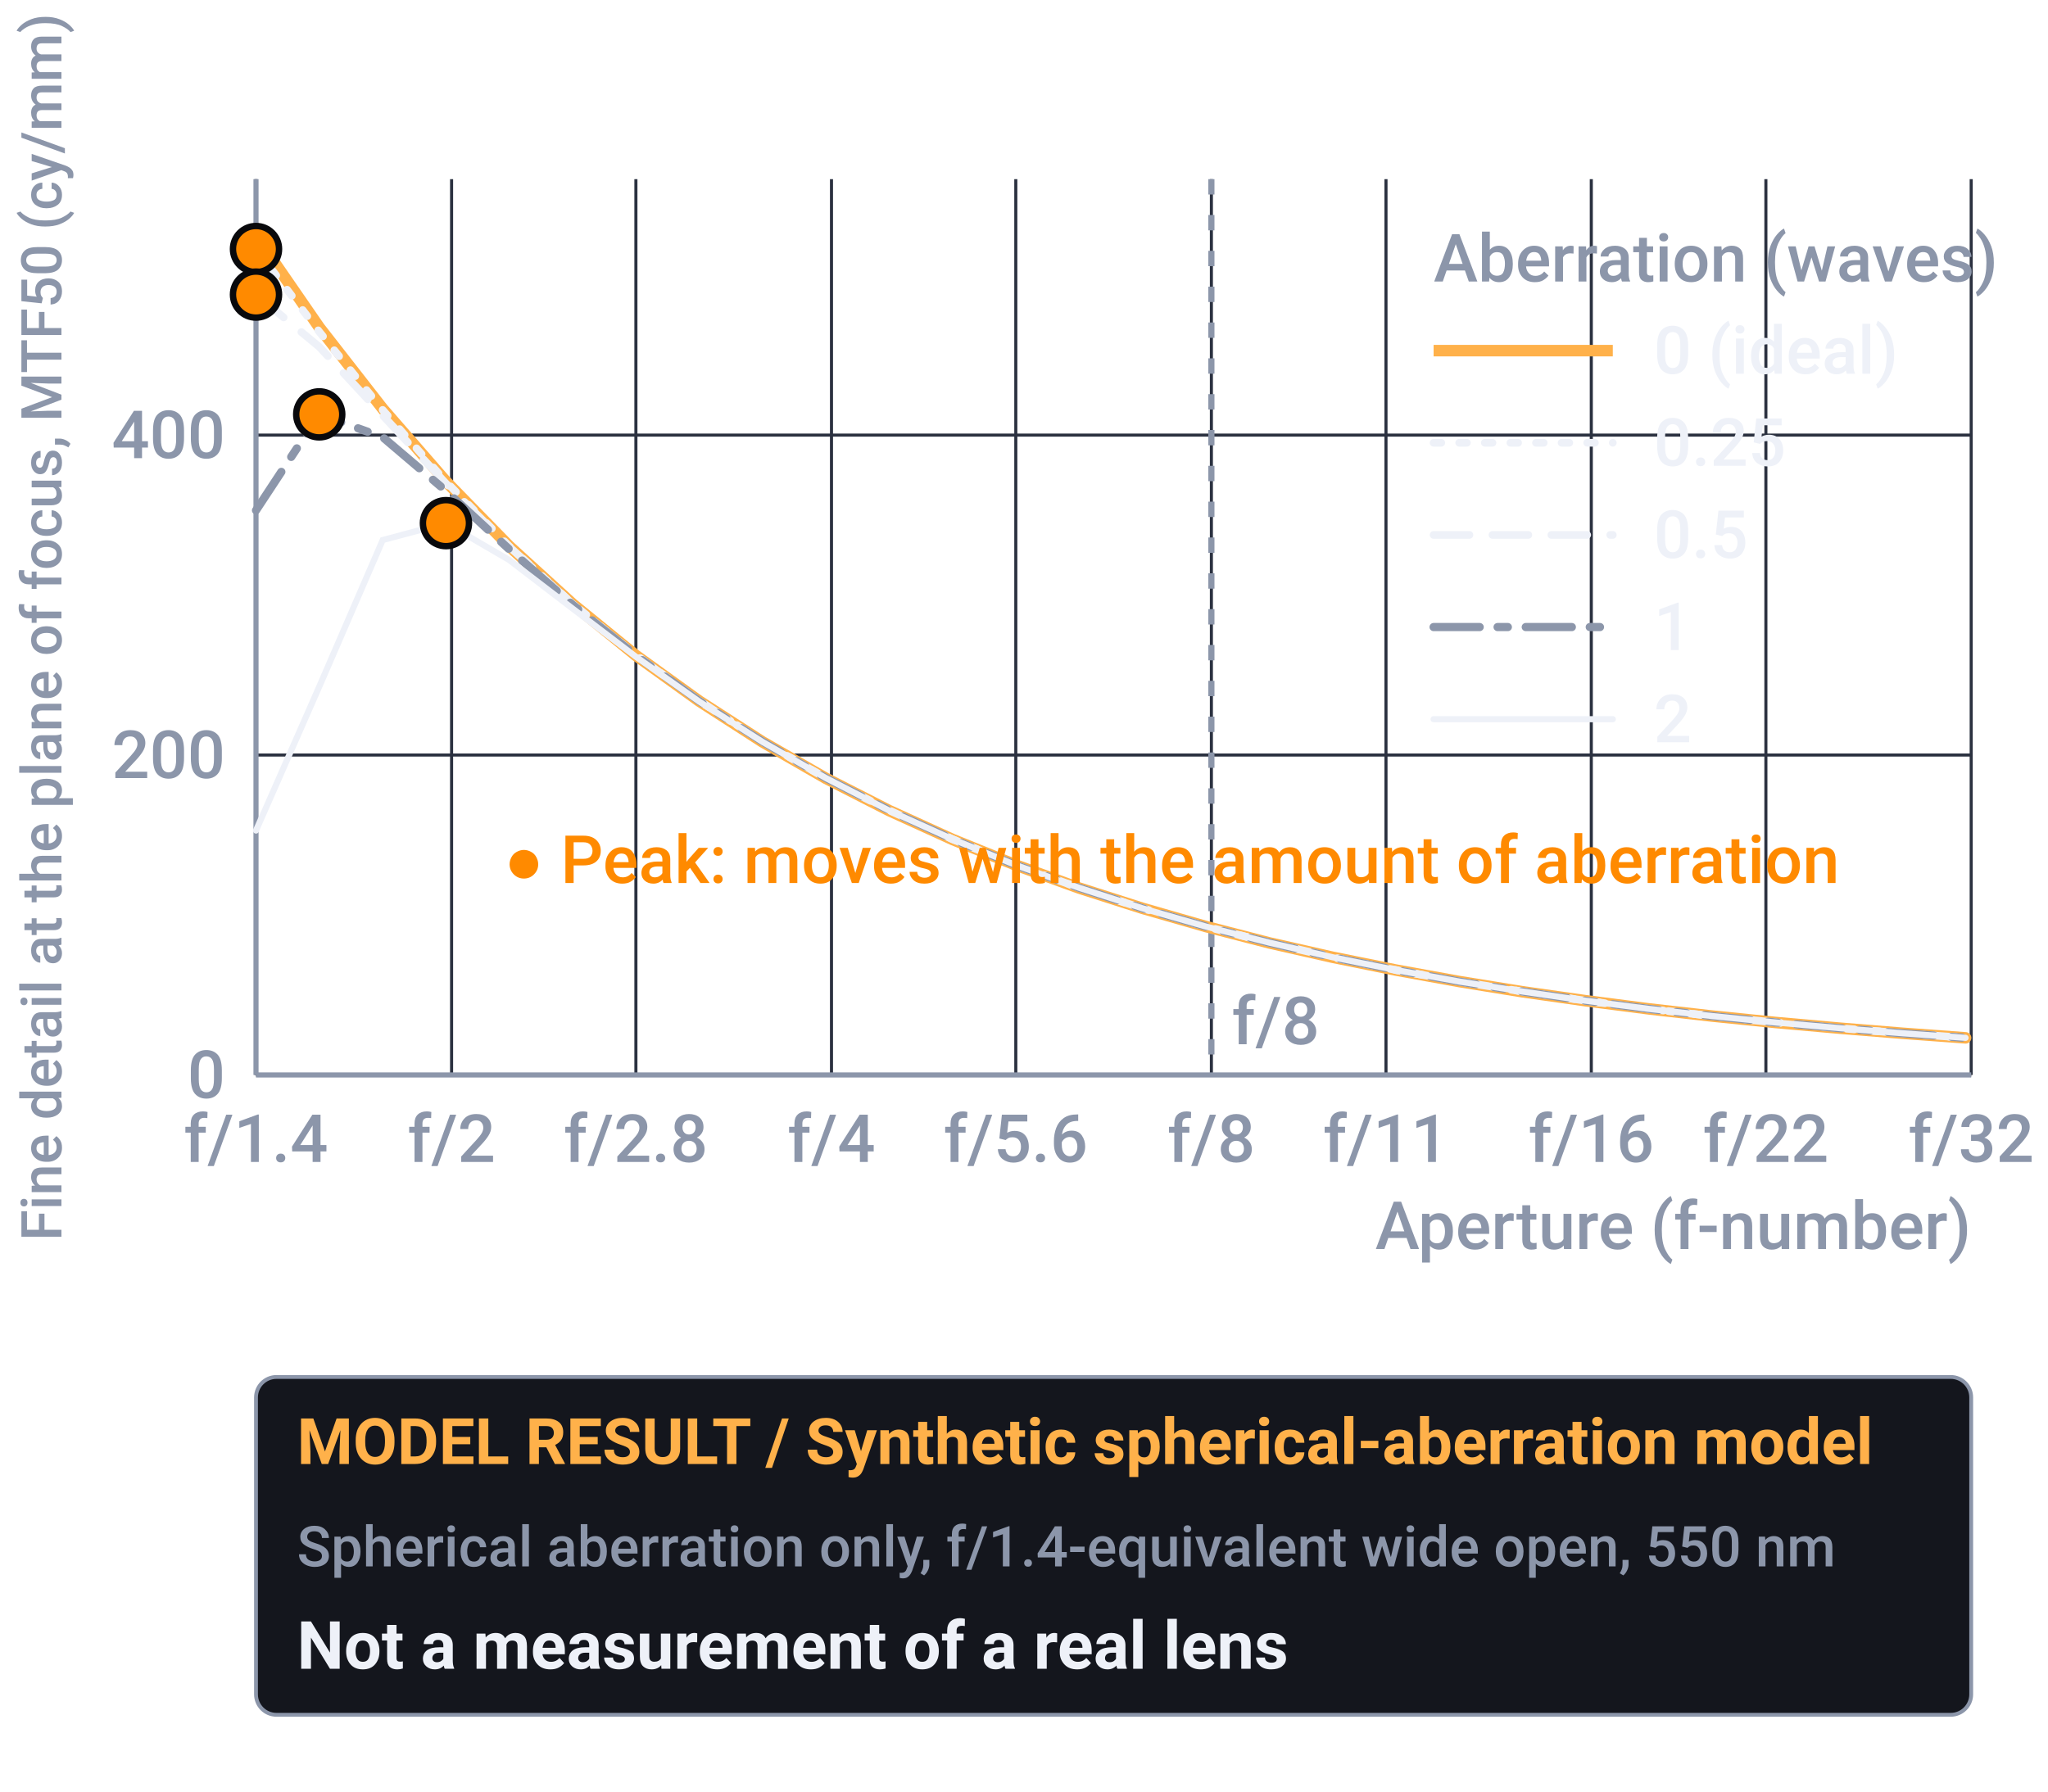
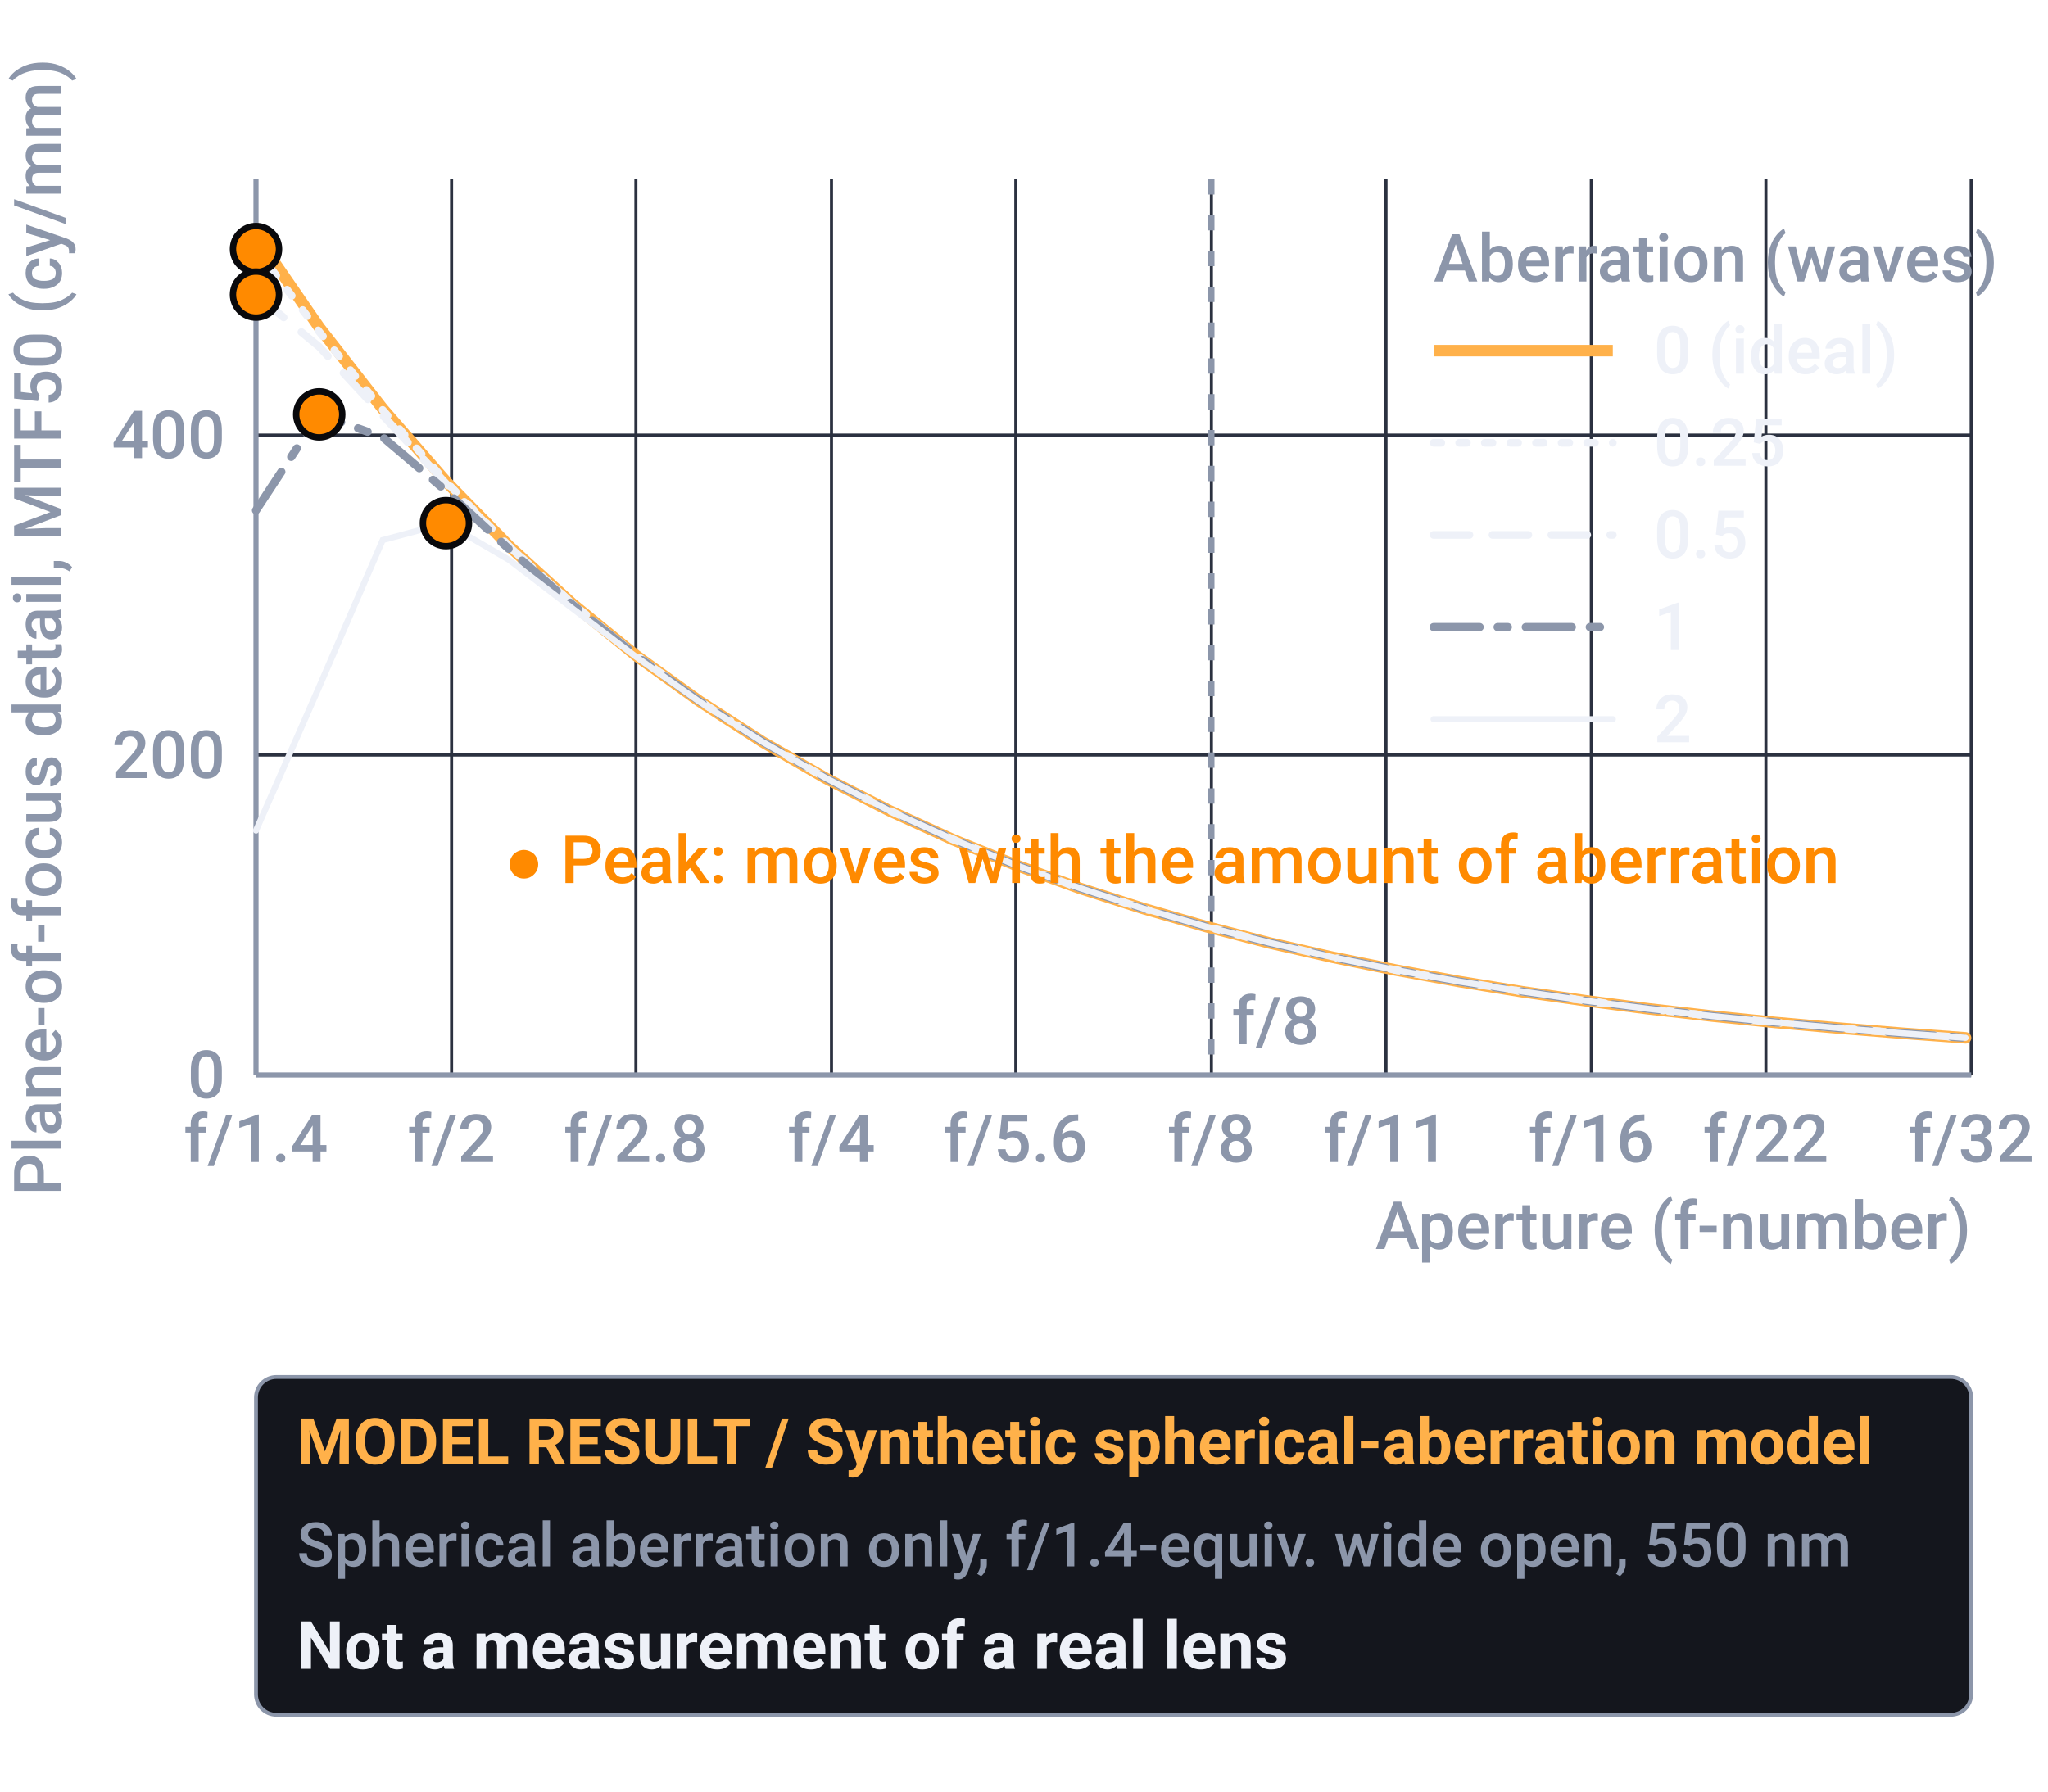
<svg xmlns="http://www.w3.org/2000/svg" viewBox="0 0 800 700" width="800" height="700" role="img" aria-labelledby="t">
  <g font-family="system-ui,-apple-system,'Segoe UI',Roboto,'Helvetica Neue','Hiragino Sans','Noto Sans JP',Arial,sans-serif">
    <line x1="100.0" y1="70.0" x2="100.0" y2="420.0" stroke="#2b3140" stroke-width="1.2" />
    <text x="100.0" y="454.0" fill="#8c96aa" font-size="26" font-weight="500" text-anchor="middle">f/1.4</text>
    <line x1="176.4" y1="70.0" x2="176.4" y2="420.0" stroke="#2b3140" stroke-width="1.2" />
    <text x="176.4" y="454.0" fill="#8c96aa" font-size="26" font-weight="500" text-anchor="middle">f/2</text>
    <line x1="248.4" y1="70.0" x2="248.4" y2="420.0" stroke="#2b3140" stroke-width="1.2" />
    <text x="248.4" y="454.0" fill="#8c96aa" font-size="26" font-weight="500" text-anchor="middle">f/2.8</text>
    <line x1="324.8" y1="70.0" x2="324.8" y2="420.0" stroke="#2b3140" stroke-width="1.2" />
    <text x="324.8" y="454.0" fill="#8c96aa" font-size="26" font-weight="500" text-anchor="middle">f/4</text>
    <line x1="396.8" y1="70.0" x2="396.8" y2="420.0" stroke="#2b3140" stroke-width="1.2" />
    <text x="396.8" y="454.0" fill="#8c96aa" font-size="26" font-weight="500" text-anchor="middle">f/5.6</text>
    <line x1="473.2" y1="70.0" x2="473.2" y2="420.0" stroke="#2b3140" stroke-width="1.2" />
    <text x="473.2" y="454.0" fill="#8c96aa" font-size="26" font-weight="500" text-anchor="middle">f/8</text>
    <line x1="541.4" y1="70.0" x2="541.4" y2="420.0" stroke="#2b3140" stroke-width="1.2" />
    <text x="541.4" y="454.0" fill="#8c96aa" font-size="26" font-weight="500" text-anchor="middle">f/11</text>
    <line x1="621.6" y1="70.0" x2="621.6" y2="420.0" stroke="#2b3140" stroke-width="1.2" />
    <text x="621.6" y="454.0" fill="#8c96aa" font-size="26" font-weight="500" text-anchor="middle">f/16</text>
    <line x1="689.8" y1="70.0" x2="689.8" y2="420.0" stroke="#2b3140" stroke-width="1.2" />
    <text x="689.8" y="454.0" fill="#8c96aa" font-size="26" font-weight="500" text-anchor="middle">f/22</text>
    <line x1="770.0" y1="70.0" x2="770.0" y2="420.0" stroke="#2b3140" stroke-width="1.2" />
    <text x="770.0" y="454.0" fill="#8c96aa" font-size="26" font-weight="500" text-anchor="middle">f/32</text>
    <line x1="100.0" y1="420.0" x2="770.0" y2="420.0" stroke="#2b3140" stroke-width="1.2" />
    <text x="88.0" y="429.0" fill="#8c96aa" font-size="26" font-weight="500" text-anchor="end">0</text>
    <line x1="100.0" y1="295.0" x2="770.0" y2="295.0" stroke="#2b3140" stroke-width="1.2" />
    <text x="88.0" y="304.0" fill="#8c96aa" font-size="26" font-weight="500" text-anchor="end">200</text>
    <line x1="100.0" y1="170.0" x2="770.0" y2="170.0" stroke="#2b3140" stroke-width="1.2" />
    <text x="88.0" y="179.0" fill="#8c96aa" font-size="26" font-weight="500" text-anchor="end">400</text>
    <line x1="100.0" y1="420.0" x2="770.0" y2="420.0" stroke="#8c96aa" stroke-width="2" />
    <line x1="100.0" y1="70.0" x2="100.0" y2="420.0" stroke="#8c96aa" stroke-width="2" />
    <text x="770.0" y="488.0" fill="#8c96aa" font-size="26" font-weight="500" text-anchor="end">Aperture (f-number)</text>
-     <text transform="translate(24 245.0) rotate(-90)" fill="#8c96aa" font-size="22" font-weight="500" text-anchor="middle">Fine detail at the plane of focus, MTF50 (cy/mm)</text>
+     <text transform="translate(24 245.0) rotate(-90)" fill="#8c96aa" font-size="26" font-weight="500" text-anchor="middle">Plane-of-focus detail, MTF50 (cy/mm)</text>
    <line x1="473.2" y1="70.0" x2="473.2" y2="420.0" stroke="#8c96aa" stroke-width="2.4" stroke-dasharray="6 8" />
    <text x="481.2" y="408.0" fill="#8c96aa" font-size="26" font-weight="500" text-anchor="start">f/8</text>
    <polyline points="100.0,92.1 124.7,127.9 149.5,159.7 174.2,188.1 198.9,213.4 223.7,236.0 248.4,256.1 273.1,273.9 297.9,289.9 322.6,304.1 347.3,316.7 372.1,328.0 396.8,338.0 421.6,347.0 446.3,354.9 471.0,362.0 495.8,368.4 520.5,374.0 545.2,379.0 570.0,383.5 594.7,387.5 619.4,391.0 644.2,394.2 668.9,397.0 693.6,399.5 718.4,401.7 743.1,403.7 767.8,405.5" fill="none" stroke="#ffb14a" stroke-width="4.5" stroke-linecap="round" />
    <polyline points="100.0,97.3 124.7,129.6 149.5,160.2 174.2,188.2 198.9,213.4 223.7,235.9 248.4,255.9 273.1,273.8 297.9,289.8 322.6,304.0 347.3,316.6 372.1,327.9 396.8,338.0 421.6,346.9 446.3,354.9 471.0,362.0 495.8,368.3 520.5,374.0 545.2,379.0 570.0,383.5 594.7,387.4 619.4,391.0 644.2,394.2 668.9,397.0 693.6,399.5 718.4,401.7 743.1,403.7 767.8,405.5" fill="none" stroke="#eef1f8" stroke-width="3.0" stroke-dasharray="3 7" stroke-linecap="round" />
    <polyline points="100.0,115.1 124.7,135.5 149.5,162.3 174.2,188.9 198.9,213.6 223.7,236.0 248.4,256.0 273.1,273.8 297.9,289.8 322.6,304.0 347.3,316.6 372.1,327.9 396.8,338.0 421.6,346.9 446.3,354.9 471.0,362.0 495.8,368.3 520.5,374.0 545.2,379.0 570.0,383.5 594.7,387.4 619.4,391.0 644.2,394.2 668.9,397.0 693.6,399.5 718.4,401.7 743.1,403.7 767.8,405.5" fill="none" stroke="#eef1f8" stroke-width="3.0" stroke-dasharray="14 9" stroke-linecap="round" />
    <polyline points="100.0,199.4 124.7,161.9 149.5,170.8 174.2,191.8 198.9,214.6 223.7,236.3 248.4,256.1 273.1,273.9 297.9,289.8 322.6,304.0 347.3,316.6 372.1,327.9 396.8,338.0 421.6,346.9 446.3,354.9 471.0,362.0 495.8,368.3 520.5,374.0 545.2,379.0 570.0,383.5 594.7,387.4 619.4,391.0 644.2,394.2 668.9,397.0 693.6,399.5 718.4,401.7 743.1,403.7 767.8,405.5" fill="none" stroke="#8c96aa" stroke-width="3.2" stroke-dasharray="18 7 4 7" stroke-linecap="round" />
    <polyline points="100.0,324.5 124.7,268.3 149.5,211.0 174.2,204.4 198.9,218.8 223.7,237.8 248.4,256.6 273.1,274.1 297.9,289.9 322.6,304.0 347.3,316.7 372.1,327.9 396.8,338.0 421.6,346.9 446.3,354.9 471.0,362.0 495.8,368.3 520.5,374.0 545.2,379.0 570.0,383.5 594.7,387.4 619.4,391.0 644.2,394.2 668.9,397.0 693.6,399.5 718.4,401.7 743.1,403.7 767.8,405.5" fill="none" stroke="#eef1f8" stroke-width="2.4" stroke-linecap="round" />
    <circle cx="100.0" cy="97.3" r="9" fill="#ff8a00" stroke="#09090c" stroke-width="2.5" />
    <circle cx="100.0" cy="115.1" r="9" fill="#ff8a00" stroke="#09090c" stroke-width="2.5" />
    <circle cx="124.7" cy="161.9" r="9" fill="#ff8a00" stroke="#09090c" stroke-width="2.5" />
    <circle cx="174.2" cy="204.4" r="9" fill="#ff8a00" stroke="#09090c" stroke-width="2.5" />
    <text x="196.8" y="345.0" fill="#ff8a00" font-size="26" font-weight="500" text-anchor="start">● Peak: moves with the amount of aberration</text>
    <text x="560.0" y="110.0" fill="#8c96aa" font-size="26" font-weight="500" text-anchor="start">Aberration (waves)</text>
    <polyline points="560.0,137.0 630.0,137.0" fill="none" stroke="#ffb14a" stroke-width="4.5" />
    <text x="646.0" y="146.0" fill="#eef1f8" font-size="26" font-weight="500" text-anchor="start">0 (ideal)</text>
    <polyline points="560.0,173.0 630.0,173.0" fill="none" stroke="#eef1f8" stroke-width="3.0" stroke-dasharray="3 7" stroke-linecap="round" />
    <text x="646.0" y="182.0" fill="#eef1f8" font-size="26" font-weight="500" text-anchor="start">0.25</text>
    <polyline points="560.0,209.0 630.0,209.0" fill="none" stroke="#eef1f8" stroke-width="3.0" stroke-dasharray="14 9" stroke-linecap="round" />
    <text x="646.0" y="218.0" fill="#eef1f8" font-size="26" font-weight="500" text-anchor="start">0.5</text>
    <polyline points="560.0,245.0 630.0,245.0" fill="none" stroke="#8c96aa" stroke-width="3.2" stroke-dasharray="18 7 4 7" stroke-linecap="round" />
    <text x="646.0" y="254.0" fill="#eef1f8" font-size="26" font-weight="500" text-anchor="start">1</text>
    <polyline points="560.0,281.0 630.0,281.0" fill="none" stroke="#eef1f8" stroke-width="2.4" stroke-linecap="round" />
    <text x="646.0" y="290.0" fill="#eef1f8" font-size="26" font-weight="500" text-anchor="start">2</text>
    <rect x="100.0" y="538.0" width="670" height="132" rx="8" fill="#14161d" stroke="#8c96aa" stroke-width="1.5" />
    <text x="116.0" y="572.0" fill="#ffb14a" font-size="25" font-weight="700" text-anchor="start">MODEL RESULT / Synthetic spherical-aberration model</text>
-     <text x="116.0" y="612.0" fill="#8c96aa" font-size="22" font-weight="500" text-anchor="start">Spherical aberration only, f/1.4-equivalent wide open, 550 nm</text>
+     <text x="116.0" y="612.0" fill="#8c96aa" font-size="24" font-weight="500" text-anchor="start">Spherical aberration only, f/1.4-equiv. wide open, 550 nm</text>
    <text x="116.0" y="652.0" fill="#eef1f8" font-size="26" font-weight="700" text-anchor="start">Not a measurement of a real lens</text>
  </g>
</svg>
